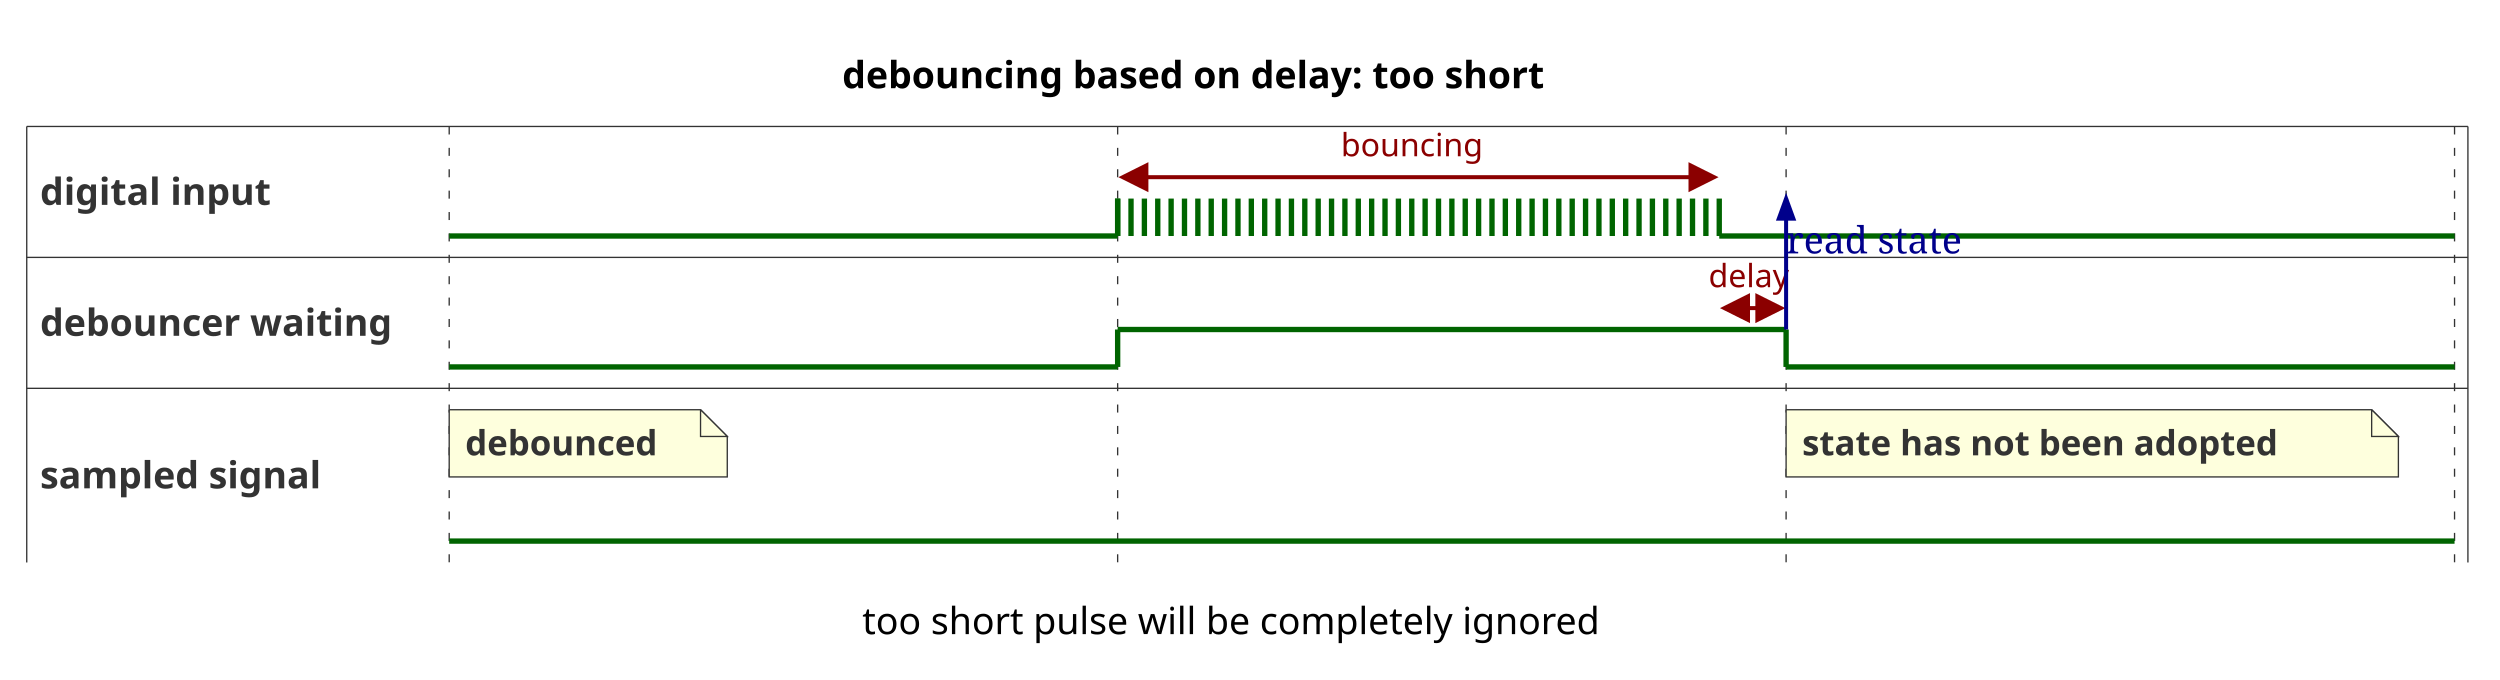
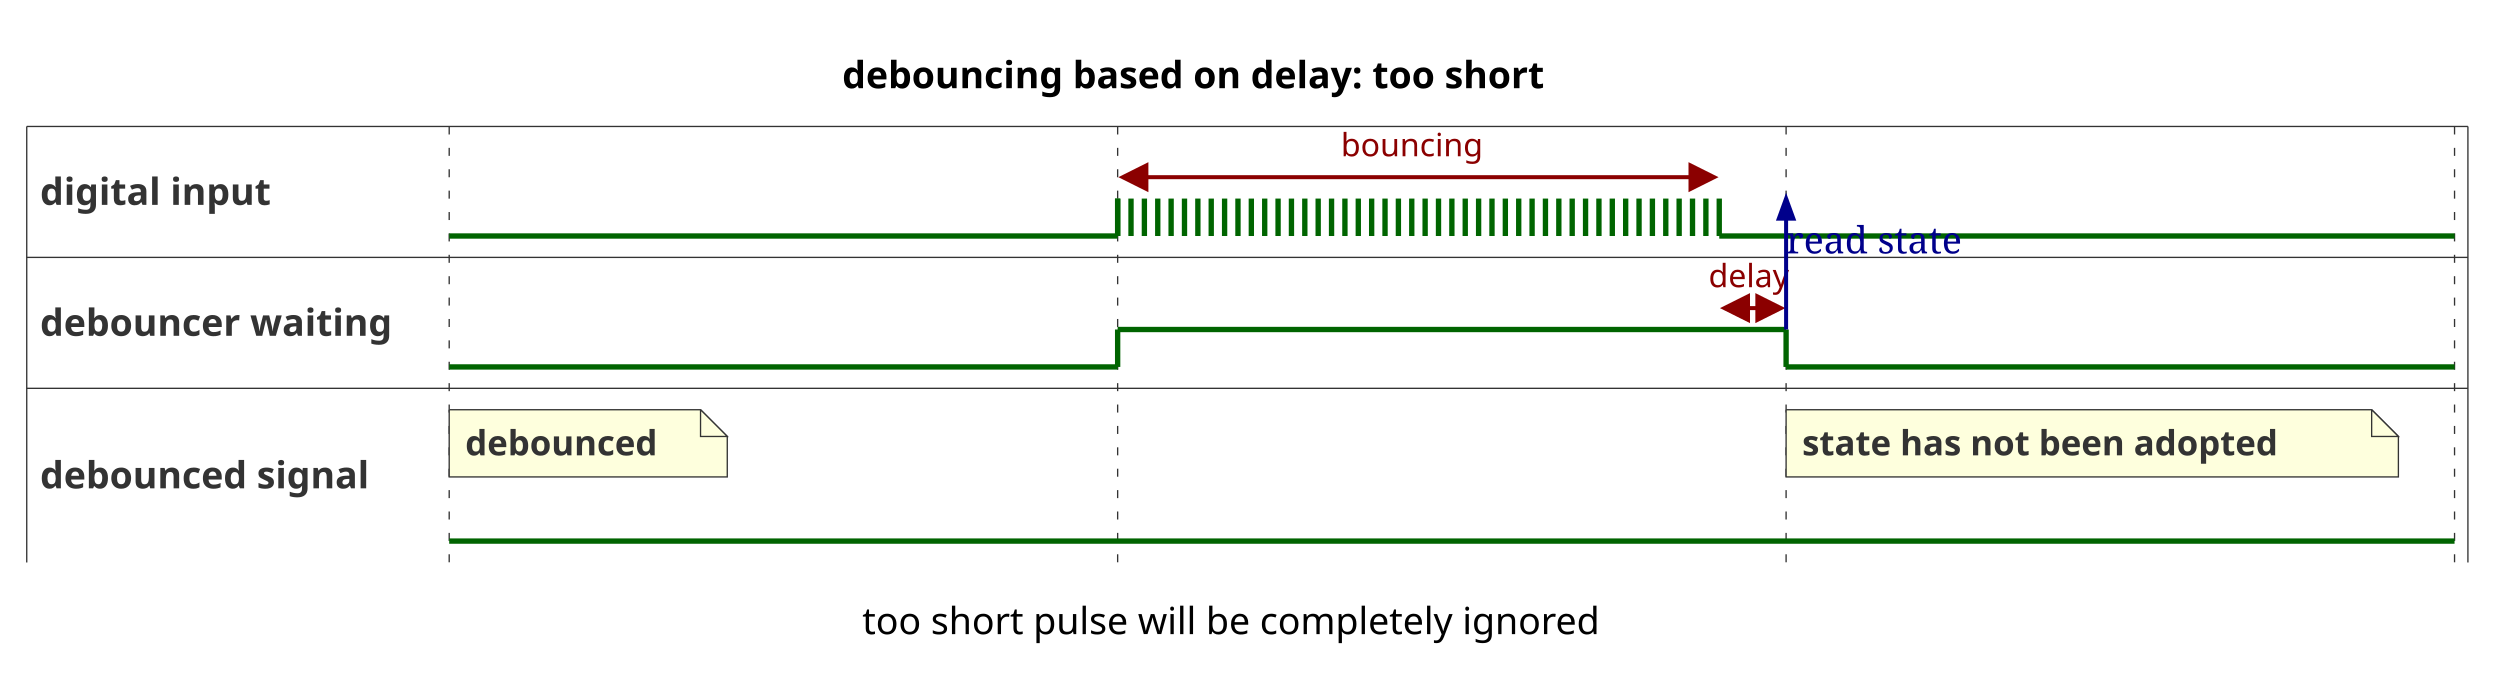
<svg xmlns="http://www.w3.org/2000/svg" contentStyleType="text/css" height="254px" preserveAspectRatio="none" style="width:935px;height:254px;background:#FFFFFF;" version="1.1" viewBox="0 0 935 254" width="935px" zoomAndPan="magnify">
  <defs />
  <g>
    <text fill="#000000" font-family="sans-serif" font-size="14" font-weight="bold" lengthAdjust="spacing" textLength="302" x="315" y="32.995">debouncing based on delay: too short</text>
    <line style="stroke:#333333;stroke-width:0.5;" x1="10" x2="10" y1="47.297" y2="210.367" />
    <line style="stroke:#333333;stroke-width:0.5;" x1="923" x2="923" y1="47.297" y2="210.367" />
    <line style="stroke:#333333;stroke-width:0.5;stroke-dasharray:3.0,5.0;" x1="168" x2="168" y1="47.297" y2="210.367" />
    <line style="stroke:#333333;stroke-width:0.5;stroke-dasharray:3.0,5.0;" x1="418" x2="418" y1="47.297" y2="210.367" />
    <line style="stroke:#333333;stroke-width:0.5;stroke-dasharray:3.0,5.0;" x1="668" x2="668" y1="47.297" y2="210.367" />
    <line style="stroke:#333333;stroke-width:0.5;stroke-dasharray:3.0,5.0;" x1="918" x2="918" y1="47.297" y2="210.367" />
    <line style="stroke:#333333;stroke-width:0.5;" x1="10" x2="923" y1="47.297" y2="47.297" />
    <text fill="#333333" font-family="sans-serif" font-size="14" font-weight="bold" lengthAdjust="spacing" textLength="92" x="15" y="76.628">digital input</text>
    <line style="stroke:#006400;stroke-width:2.0;" x1="168" x2="168" y1="88.266" y2="88.266" />
    <line style="stroke:#006400;stroke-width:2.0;" x1="168" x2="418" y1="88.266" y2="88.266" />
    <line style="stroke:#006400;stroke-width:2.0;" x1="418" x2="418" y1="74.266" y2="88.266" />
    <line style="stroke:#006400;stroke-width:2.0;" x1="418" x2="418" y1="74.266" y2="88.266" />
    <line style="stroke:#006400;stroke-width:2.0;" x1="423" x2="423" y1="74.266" y2="88.266" />
    <line style="stroke:#006400;stroke-width:2.0;" x1="428" x2="428" y1="74.266" y2="88.266" />
    <line style="stroke:#006400;stroke-width:2.0;" x1="433" x2="433" y1="74.266" y2="88.266" />
    <line style="stroke:#006400;stroke-width:2.0;" x1="438" x2="438" y1="74.266" y2="88.266" />
    <line style="stroke:#006400;stroke-width:2.0;" x1="443" x2="443" y1="74.266" y2="88.266" />
    <line style="stroke:#006400;stroke-width:2.0;" x1="448" x2="448" y1="74.266" y2="88.266" />
    <line style="stroke:#006400;stroke-width:2.0;" x1="453" x2="453" y1="74.266" y2="88.266" />
    <line style="stroke:#006400;stroke-width:2.0;" x1="458" x2="458" y1="74.266" y2="88.266" />
    <line style="stroke:#006400;stroke-width:2.0;" x1="463" x2="463" y1="74.266" y2="88.266" />
    <line style="stroke:#006400;stroke-width:2.0;" x1="468" x2="468" y1="74.266" y2="88.266" />
    <line style="stroke:#006400;stroke-width:2.0;" x1="473" x2="473" y1="74.266" y2="88.266" />
    <line style="stroke:#006400;stroke-width:2.0;" x1="478" x2="478" y1="74.266" y2="88.266" />
    <line style="stroke:#006400;stroke-width:2.0;" x1="483" x2="483" y1="74.266" y2="88.266" />
    <line style="stroke:#006400;stroke-width:2.0;" x1="488" x2="488" y1="74.266" y2="88.266" />
    <line style="stroke:#006400;stroke-width:2.0;" x1="493" x2="493" y1="74.266" y2="88.266" />
    <line style="stroke:#006400;stroke-width:2.0;" x1="498" x2="498" y1="74.266" y2="88.266" />
    <line style="stroke:#006400;stroke-width:2.0;" x1="503" x2="503" y1="74.266" y2="88.266" />
    <line style="stroke:#006400;stroke-width:2.0;" x1="508" x2="508" y1="74.266" y2="88.266" />
    <line style="stroke:#006400;stroke-width:2.0;" x1="513" x2="513" y1="74.266" y2="88.266" />
    <line style="stroke:#006400;stroke-width:2.0;" x1="518" x2="518" y1="74.266" y2="88.266" />
    <line style="stroke:#006400;stroke-width:2.0;" x1="523" x2="523" y1="74.266" y2="88.266" />
    <line style="stroke:#006400;stroke-width:2.0;" x1="528" x2="528" y1="74.266" y2="88.266" />
    <line style="stroke:#006400;stroke-width:2.0;" x1="533" x2="533" y1="74.266" y2="88.266" />
    <line style="stroke:#006400;stroke-width:2.0;" x1="538" x2="538" y1="74.266" y2="88.266" />
    <line style="stroke:#006400;stroke-width:2.0;" x1="543" x2="543" y1="74.266" y2="88.266" />
    <line style="stroke:#006400;stroke-width:2.0;" x1="548" x2="548" y1="74.266" y2="88.266" />
    <line style="stroke:#006400;stroke-width:2.0;" x1="553" x2="553" y1="74.266" y2="88.266" />
    <line style="stroke:#006400;stroke-width:2.0;" x1="558" x2="558" y1="74.266" y2="88.266" />
    <line style="stroke:#006400;stroke-width:2.0;" x1="563" x2="563" y1="74.266" y2="88.266" />
    <line style="stroke:#006400;stroke-width:2.0;" x1="568" x2="568" y1="74.266" y2="88.266" />
    <line style="stroke:#006400;stroke-width:2.0;" x1="573" x2="573" y1="74.266" y2="88.266" />
    <line style="stroke:#006400;stroke-width:2.0;" x1="578" x2="578" y1="74.266" y2="88.266" />
    <line style="stroke:#006400;stroke-width:2.0;" x1="583" x2="583" y1="74.266" y2="88.266" />
    <line style="stroke:#006400;stroke-width:2.0;" x1="588" x2="588" y1="74.266" y2="88.266" />
    <line style="stroke:#006400;stroke-width:2.0;" x1="593" x2="593" y1="74.266" y2="88.266" />
    <line style="stroke:#006400;stroke-width:2.0;" x1="598" x2="598" y1="74.266" y2="88.266" />
    <line style="stroke:#006400;stroke-width:2.0;" x1="603" x2="603" y1="74.266" y2="88.266" />
    <line style="stroke:#006400;stroke-width:2.0;" x1="608" x2="608" y1="74.266" y2="88.266" />
    <line style="stroke:#006400;stroke-width:2.0;" x1="613" x2="613" y1="74.266" y2="88.266" />
    <line style="stroke:#006400;stroke-width:2.0;" x1="618" x2="618" y1="74.266" y2="88.266" />
    <line style="stroke:#006400;stroke-width:2.0;" x1="623" x2="623" y1="74.266" y2="88.266" />
    <line style="stroke:#006400;stroke-width:2.0;" x1="628" x2="628" y1="74.266" y2="88.266" />
    <line style="stroke:#006400;stroke-width:2.0;" x1="633" x2="633" y1="74.266" y2="88.266" />
    <line style="stroke:#006400;stroke-width:2.0;" x1="638" x2="638" y1="74.266" y2="88.266" />
    <line style="stroke:#006400;stroke-width:2.0;" x1="643" x2="643" y1="74.266" y2="88.266" />
    <line style="stroke:#006400;stroke-width:2.0;" x1="643" x2="918" y1="88.266" y2="88.266" />
    <line style="stroke:#8B0000;stroke-width:1.5;" x1="420.5" x2="640.5" y1="66.266" y2="66.266" />
    <polygon fill="#8B0000" points="428.5,70.266,428.5,62.266,420.5,66.266" style="stroke:#8B0000;stroke-width:2.0;" />
    <polygon fill="#8B0000" points="632.5,70.266,632.5,62.266,640.5,66.266" style="stroke:#8B0000;stroke-width:2.0;" />
    <text fill="#8B0000" font-family="sans-serif" font-size="12" lengthAdjust="spacing" textLength="58" x="501.5" y="58.435">bouncing</text>
    <line style="stroke:#333333;stroke-width:0.5;" x1="10" x2="923" y1="96.266" y2="96.266" />
    <text fill="#333333" font-family="sans-serif" font-size="14" font-weight="bold" lengthAdjust="spacing" textLength="148" x="15" y="125.597">debouncer waiting</text>
    <line style="stroke:#006400;stroke-width:2.0;" x1="168" x2="418" y1="137.234" y2="137.234" />
    <line style="stroke:#006400;stroke-width:2.0;" x1="418" x2="418" y1="123.234" y2="137.234" />
    <line style="stroke:#006400;stroke-width:2.0;" x1="418" x2="668" y1="123.234" y2="123.234" />
    <line style="stroke:#006400;stroke-width:2.0;" x1="668" x2="668" y1="123.234" y2="137.234" />
    <line style="stroke:#006400;stroke-width:2.0;" x1="668" x2="918" y1="137.234" y2="137.234" />
    <line style="stroke:#8B0000;stroke-width:1.5;" x1="645.5" x2="665.5" y1="115.234" y2="115.234" />
    <polygon fill="#8B0000" points="653.5,119.234,653.5,111.234,645.5,115.234" style="stroke:#8B0000;stroke-width:2.0;" />
    <polygon fill="#8B0000" points="657.5,119.234,657.5,111.234,665.5,115.234" style="stroke:#8B0000;stroke-width:2.0;" />
    <text fill="#8B0000" font-family="sans-serif" font-size="12" lengthAdjust="spacing" textLength="33" x="639" y="107.404">delay</text>
    <line style="stroke:#333333;stroke-width:0.5;" x1="10" x2="923" y1="145.234" y2="145.234" />
-     <text fill="#333333" font-family="sans-serif" font-size="14" font-weight="bold" lengthAdjust="spacing" textLength="117" x="15" y="182.648">sampled signal</text>
+     <text fill="#333333" font-family="sans-serif" font-size="14" font-weight="bold" lengthAdjust="spacing" textLength="140" x="15" y="182.648">debounced signal</text>
    <line style="stroke:#006400;stroke-width:2.0;" x1="168" x2="168" y1="202.367" y2="202.367" />
    <line style="stroke:#006400;stroke-width:2.0;" x1="168" x2="918" y1="202.367" y2="202.367" />
    <path d="M168,153.234 L168,178.367 L272,178.367 L272,163.234 L262,153.234 L168,153.234 " fill="#FEFFDD" style="stroke:#333333;stroke-width:0.5;" />
    <path d="M262,153.234 L262,163.234 L272,163.234 L262,153.234 " fill="#FEFFDD" style="stroke:#333333;stroke-width:0.5;" />
    <text fill="#333333" font-family="sans-serif" font-size="13" font-weight="bold" lengthAdjust="spacing" textLength="83" x="174" y="170.301">debounced</text>
    <path d="M668,153.234 L668,178.367 L897,178.367 L897,163.234 L887,153.234 L668,153.234 " fill="#FEFFDD" style="stroke:#333333;stroke-width:0.5;" />
    <path d="M887,153.234 L887,163.234 L897,163.234 L887,153.234 " fill="#FEFFDD" style="stroke:#333333;stroke-width:0.5;" />
    <text fill="#333333" font-family="sans-serif" font-size="13" font-weight="bold" lengthAdjust="spacing" textLength="208" x="674" y="170.301">state has not been adopted</text>
    <line style="stroke:#00008B;stroke-width:1.5;" x1="668" x2="668" y1="123.234" y2="74.266" />
    <polygon fill="#00008B" points="670.736,81.783,665.264,81.783,668,74.266" style="stroke:#00008B;stroke-width:1.5;" />
    <text fill="#00008B" font-family="Serif" font-size="14" lengthAdjust="spacing" textLength="71" x="668" y="94.778">read state</text>
    <text fill="#000000" font-family="sans-serif" font-size="14" lengthAdjust="spacing" textLength="287" x="322.5" y="237.167">too short pulse will be completely ignored</text>
  </g>
</svg>
